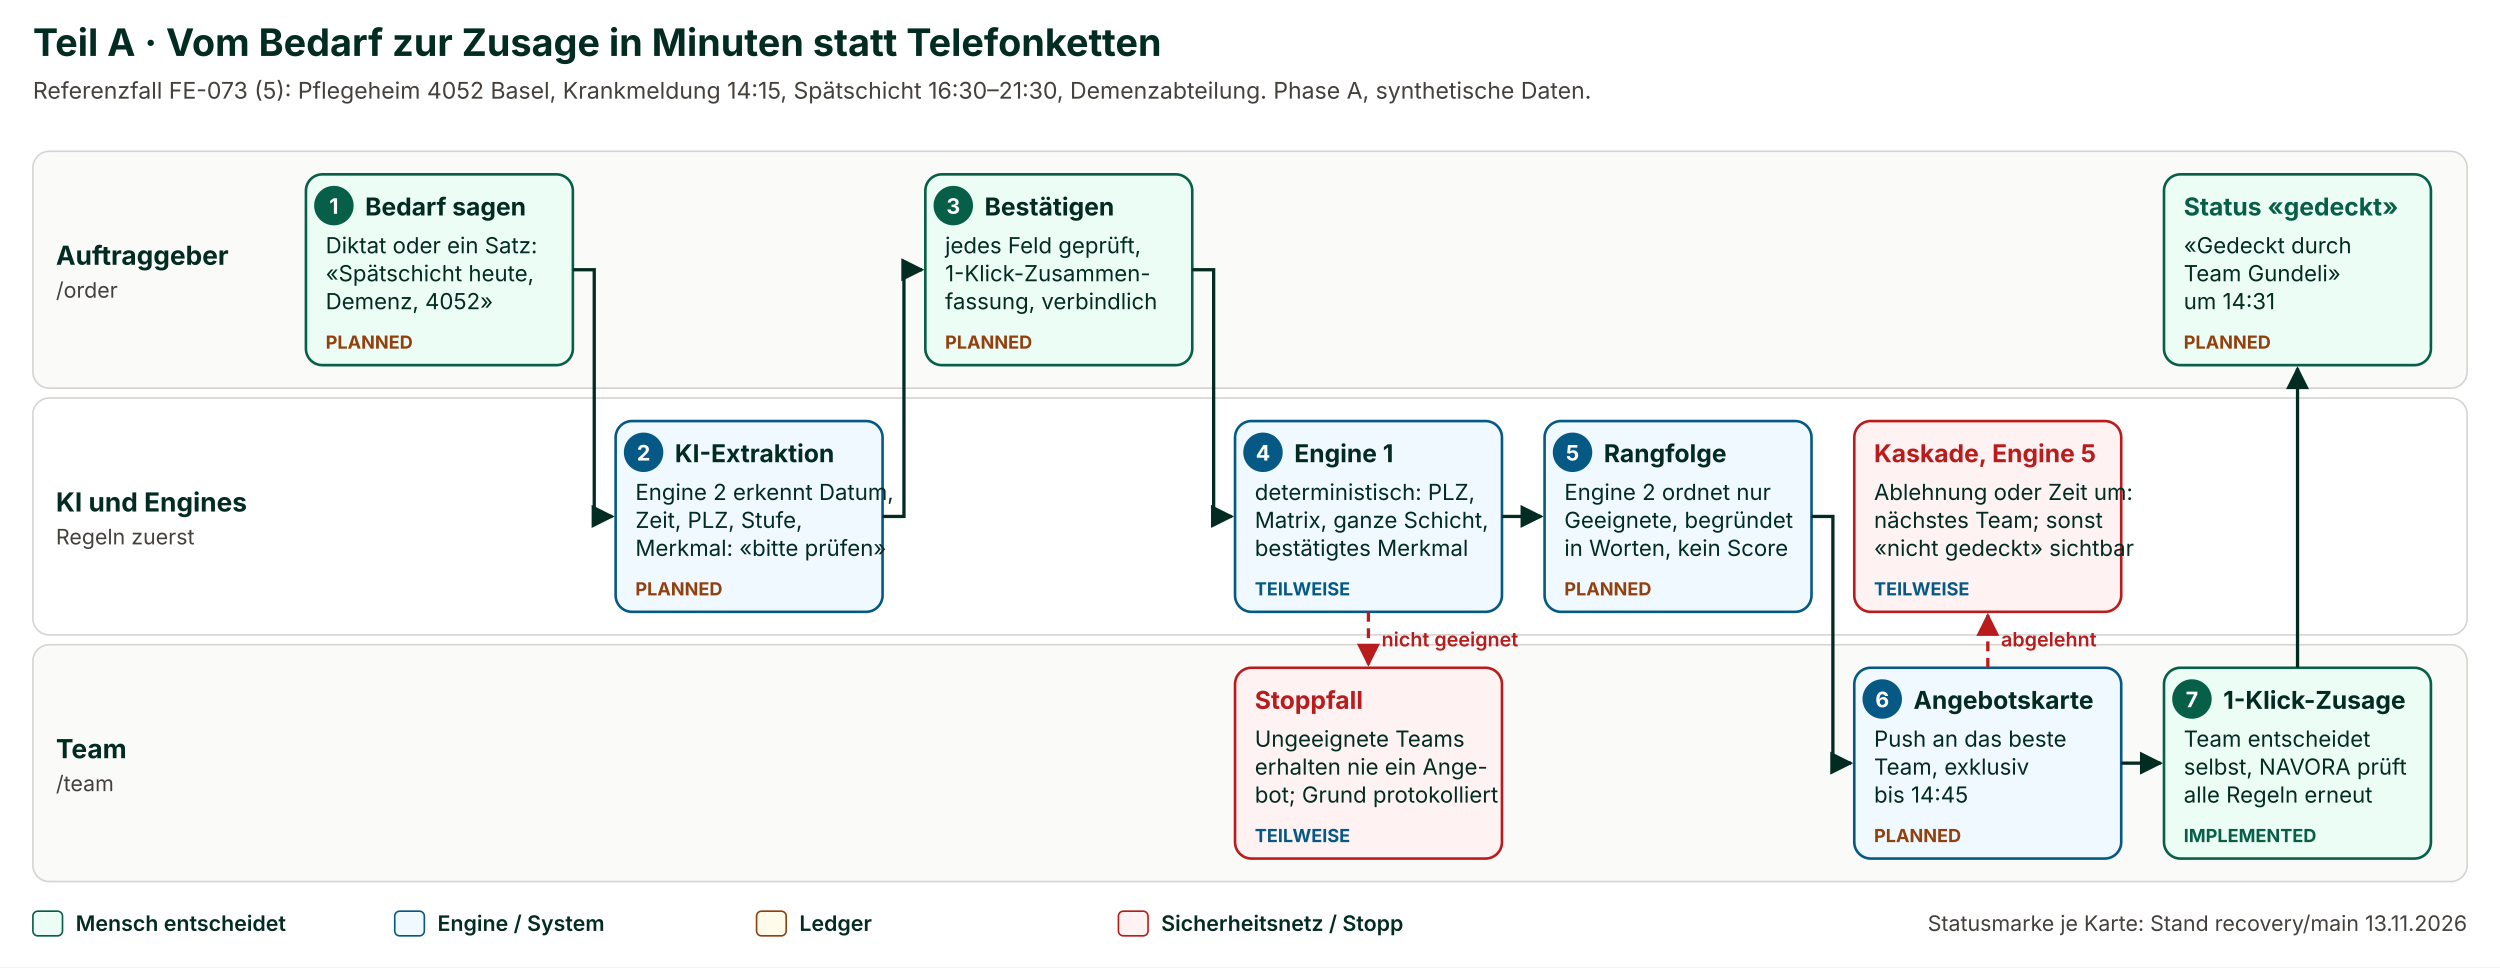
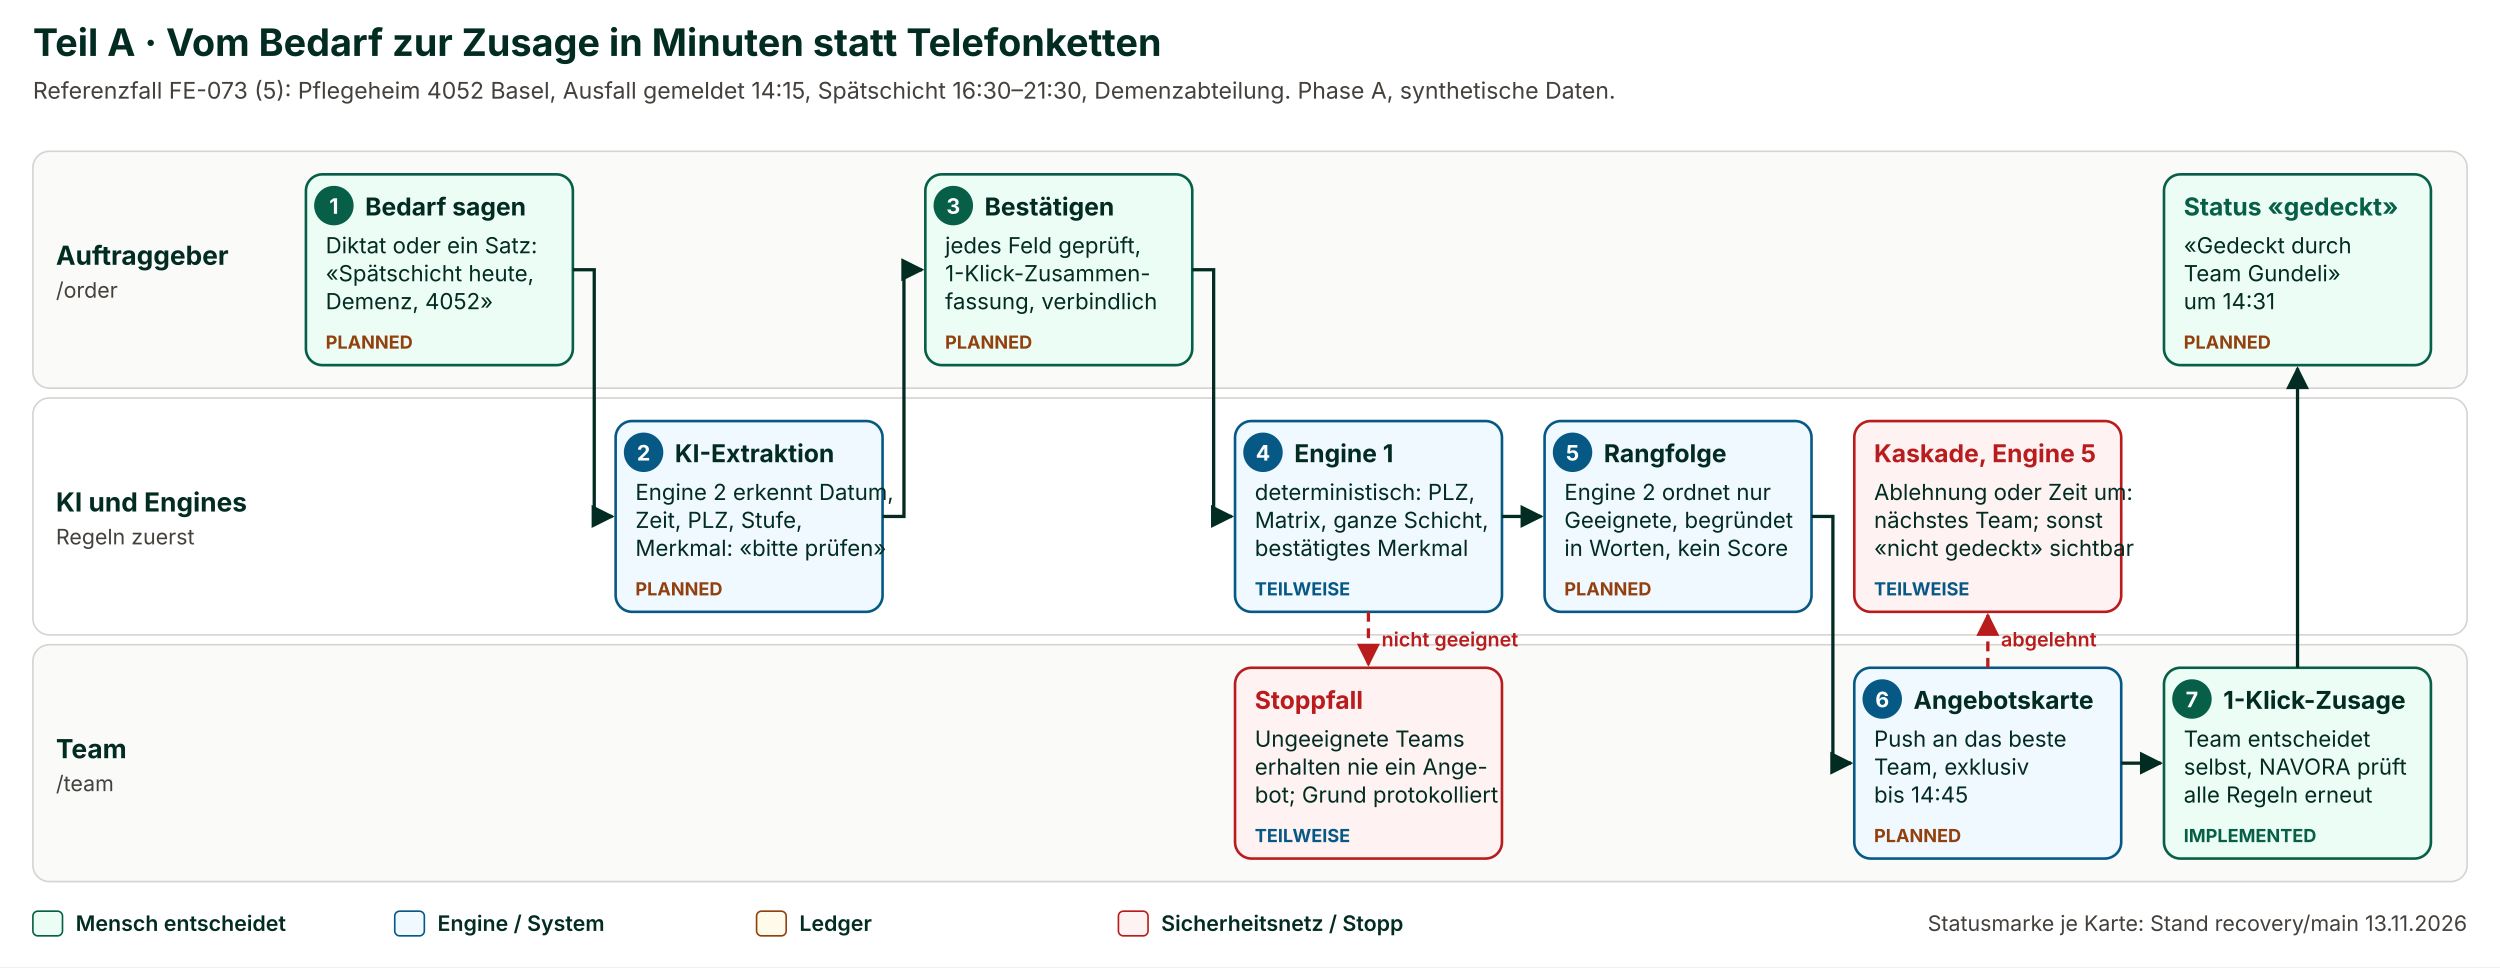
<svg xmlns="http://www.w3.org/2000/svg" viewBox="0 0 1520 588" width="1520" height="588" font-family="Inter, Arial, sans-serif">
  <defs>
    <marker id="ah" viewBox="0 0 10 10" refX="9" refY="5" markerWidth="7" markerHeight="7" orient="auto-start-reverse">
      <path d="M0 0 L10 5 L0 10 z" fill="context-stroke" />
    </marker>
  </defs>
  <rect width="1520" height="588" fill="#ffffff" />
  <text x="20.0" y="34.0" font-size="23" font-weight="700" fill="#022c22" text-anchor="start">Teil A · Vom Bedarf zur Zusage in Minuten statt Telefonketten</text>
-   <text x="20.0" y="60.0" font-size="14" font-weight="400" fill="#44403c" text-anchor="start">Referenzfall FE-073 (5): Pflegeheim 4052 Basel, Krankmeldung 14:15, Spätschicht 16:30–21:30, Demenzabteilung. Phase A, synthetische Daten.</text>
+   <text x="20.0" y="60.0" font-size="14" font-weight="400" fill="#44403c" text-anchor="start">Referenzfall FE-073 (5): Pflegeheim 4052 Basel, Ausfall gemeldet 14:15, Spätschicht 16:30–21:30, Demenzabteilung. Phase A, synthetische Daten.</text>
  <rect x="20" y="92" width="1480" height="144" rx="10" fill="#fafaf9" stroke="#d6d3d1" />
  <text x="34.0" y="161.0" font-size="16" font-weight="700" fill="#022c22" text-anchor="start">Auftraggeber</text>
  <text x="34.0" y="181.0" font-size="13" font-weight="400" fill="#44403c" text-anchor="start">/order</text>
  <rect x="20" y="242" width="1480" height="144" rx="10" fill="#ffffff" stroke="#d6d3d1" />
  <text x="34.0" y="311.0" font-size="16" font-weight="700" fill="#022c22" text-anchor="start">KI und Engines</text>
  <text x="34.0" y="331.0" font-size="13" font-weight="400" fill="#44403c" text-anchor="start">Regeln zuerst</text>
  <rect x="20" y="392" width="1480" height="144" rx="10" fill="#fafaf9" stroke="#d6d3d1" />
  <text x="34.0" y="461.0" font-size="16" font-weight="700" fill="#022c22" text-anchor="start">Team</text>
  <text x="34.0" y="481.0" font-size="13" font-weight="400" fill="#44403c" text-anchor="start">/team</text>
  <rect x="186.0" y="106.0" width="162.3" height="116" rx="10" fill="#ecfdf5" stroke="#065f46" stroke-width="1.6" />
  <circle cx="203.0" cy="125.0" r="12" fill="#065f46" />
  <text x="203.0" y="130.0" font-size="13" font-weight="700" fill="#ffffff" text-anchor="middle">1</text>
  <text x="222.0" y="131.0" font-size="15" font-weight="700" fill="#022c22" text-anchor="start">Bedarf sagen</text>
  <text x="198.0" y="154.0" font-size="13.5" font-weight="400" fill="#022c22" text-anchor="start">Diktat oder ein Satz:</text>
  <text x="198.0" y="171.0" font-size="13.5" font-weight="400" fill="#022c22" text-anchor="start">«Spätschicht heute,</text>
  <text x="198.0" y="188.0" font-size="13.5" font-weight="400" fill="#022c22" text-anchor="start">Demenz, 4052»</text>
  <text x="198.0" y="212.0" font-size="11" font-weight="700" fill="#92400e" text-anchor="start">PLANNED</text>
  <rect x="374.3" y="256.0" width="162.3" height="116" rx="10" fill="#f0f9ff" stroke="#075985" stroke-width="1.6" />
  <circle cx="391.3" cy="275.0" r="12" fill="#075985" />
  <text x="391.3" y="280.0" font-size="13" font-weight="700" fill="#ffffff" text-anchor="middle">2</text>
  <text x="410.3" y="281.0" font-size="15" font-weight="700" fill="#022c22" text-anchor="start">KI-Extraktion</text>
  <text x="386.3" y="304.0" font-size="13.5" font-weight="400" fill="#022c22" text-anchor="start">Engine 2 erkennt Datum,</text>
  <text x="386.3" y="321.0" font-size="13.5" font-weight="400" fill="#022c22" text-anchor="start">Zeit, PLZ, Stufe,</text>
  <text x="386.3" y="338.0" font-size="13.5" font-weight="400" fill="#022c22" text-anchor="start">Merkmal: «bitte prüfen»</text>
  <text x="386.3" y="362.0" font-size="11" font-weight="700" fill="#92400e" text-anchor="start">PLANNED</text>
  <rect x="562.6" y="106.0" width="162.3" height="116" rx="10" fill="#ecfdf5" stroke="#065f46" stroke-width="1.6" />
  <circle cx="579.6" cy="125.0" r="12" fill="#065f46" />
  <text x="579.6" y="130.0" font-size="13" font-weight="700" fill="#ffffff" text-anchor="middle">3</text>
  <text x="598.6" y="131.0" font-size="15" font-weight="700" fill="#022c22" text-anchor="start">Bestätigen</text>
  <text x="574.6" y="154.0" font-size="13.5" font-weight="400" fill="#022c22" text-anchor="start">jedes Feld geprüft,</text>
  <text x="574.6" y="171.0" font-size="13.5" font-weight="400" fill="#022c22" text-anchor="start">1-Klick-Zusammen-</text>
  <text x="574.6" y="188.0" font-size="13.5" font-weight="400" fill="#022c22" text-anchor="start">fassung, verbindlich</text>
  <text x="574.6" y="212.0" font-size="11" font-weight="700" fill="#92400e" text-anchor="start">PLANNED</text>
  <rect x="750.9" y="256.0" width="162.3" height="116" rx="10" fill="#f0f9ff" stroke="#075985" stroke-width="1.6" />
  <circle cx="767.9" cy="275.0" r="12" fill="#075985" />
  <text x="767.9" y="280.0" font-size="13" font-weight="700" fill="#ffffff" text-anchor="middle">4</text>
  <text x="786.9" y="281.0" font-size="15" font-weight="700" fill="#022c22" text-anchor="start">Engine 1</text>
  <text x="762.9" y="304.0" font-size="13.5" font-weight="400" fill="#022c22" text-anchor="start">deterministisch: PLZ,</text>
  <text x="762.9" y="321.0" font-size="13.5" font-weight="400" fill="#022c22" text-anchor="start">Matrix, ganze Schicht,</text>
  <text x="762.9" y="338.0" font-size="13.5" font-weight="400" fill="#022c22" text-anchor="start">bestätigtes Merkmal</text>
  <text x="762.9" y="362.0" font-size="11" font-weight="700" fill="#075985" text-anchor="start">TEILWEISE</text>
  <rect x="750.9" y="406.0" width="162.3" height="116" rx="10" fill="#fef2f2" stroke="#b91c1c" stroke-width="1.6" />
  <text x="762.9" y="431.0" font-size="15" font-weight="700" fill="#b91c1c" text-anchor="start">Stoppfall</text>
  <text x="762.9" y="454.0" font-size="13.5" font-weight="400" fill="#022c22" text-anchor="start">Ungeeignete Teams</text>
  <text x="762.9" y="471.0" font-size="13.5" font-weight="400" fill="#022c22" text-anchor="start">erhalten nie ein Ange-</text>
  <text x="762.9" y="488.0" font-size="13.5" font-weight="400" fill="#022c22" text-anchor="start">bot; Grund protokolliert</text>
  <text x="762.9" y="512.0" font-size="11" font-weight="700" fill="#075985" text-anchor="start">TEILWEISE</text>
  <rect x="939.1" y="256.0" width="162.3" height="116" rx="10" fill="#f0f9ff" stroke="#075985" stroke-width="1.6" />
  <circle cx="956.1" cy="275.0" r="12" fill="#075985" />
  <text x="956.1" y="280.0" font-size="13" font-weight="700" fill="#ffffff" text-anchor="middle">5</text>
  <text x="975.1" y="281.0" font-size="15" font-weight="700" fill="#022c22" text-anchor="start">Rangfolge</text>
  <text x="951.1" y="304.0" font-size="13.5" font-weight="400" fill="#022c22" text-anchor="start">Engine 2 ordnet nur</text>
  <text x="951.1" y="321.0" font-size="13.5" font-weight="400" fill="#022c22" text-anchor="start">Geeignete, begründet</text>
  <text x="951.1" y="338.0" font-size="13.5" font-weight="400" fill="#022c22" text-anchor="start">in Worten, kein Score</text>
  <text x="951.1" y="362.0" font-size="11" font-weight="700" fill="#92400e" text-anchor="start">PLANNED</text>
  <rect x="1127.4" y="406.0" width="162.3" height="116" rx="10" fill="#f0f9ff" stroke="#075985" stroke-width="1.6" />
  <circle cx="1144.4" cy="425.0" r="12" fill="#075985" />
  <text x="1144.4" y="430.0" font-size="13" font-weight="700" fill="#ffffff" text-anchor="middle">6</text>
  <text x="1163.4" y="431.0" font-size="15" font-weight="700" fill="#022c22" text-anchor="start">Angebotskarte</text>
  <text x="1139.4" y="454.0" font-size="13.5" font-weight="400" fill="#022c22" text-anchor="start">Push an das beste</text>
  <text x="1139.4" y="471.0" font-size="13.5" font-weight="400" fill="#022c22" text-anchor="start">Team, exklusiv</text>
  <text x="1139.4" y="488.0" font-size="13.5" font-weight="400" fill="#022c22" text-anchor="start">bis 14:45</text>
  <text x="1139.4" y="512.0" font-size="11" font-weight="700" fill="#92400e" text-anchor="start">PLANNED</text>
  <rect x="1127.4" y="256.0" width="162.3" height="116" rx="10" fill="#fef2f2" stroke="#b91c1c" stroke-width="1.6" />
  <text x="1139.4" y="281.0" font-size="15" font-weight="700" fill="#b91c1c" text-anchor="start">Kaskade, Engine 5</text>
  <text x="1139.4" y="304.0" font-size="13.5" font-weight="400" fill="#022c22" text-anchor="start">Ablehnung oder Zeit um:</text>
  <text x="1139.4" y="321.0" font-size="13.5" font-weight="400" fill="#022c22" text-anchor="start">nächstes Team; sonst</text>
  <text x="1139.4" y="338.0" font-size="13.5" font-weight="400" fill="#022c22" text-anchor="start">«nicht gedeckt» sichtbar</text>
  <text x="1139.4" y="362.0" font-size="11" font-weight="700" fill="#075985" text-anchor="start">TEILWEISE</text>
  <rect x="1315.7" y="406.0" width="162.3" height="116" rx="10" fill="#ecfdf5" stroke="#065f46" stroke-width="1.6" />
  <circle cx="1332.7" cy="425.0" r="12" fill="#065f46" />
  <text x="1332.7" y="430.0" font-size="13" font-weight="700" fill="#ffffff" text-anchor="middle">7</text>
  <text x="1351.7" y="431.0" font-size="15" font-weight="700" fill="#022c22" text-anchor="start">1-Klick-Zusage</text>
  <text x="1327.7" y="454.0" font-size="13.5" font-weight="400" fill="#022c22" text-anchor="start">Team entscheidet</text>
  <text x="1327.7" y="471.0" font-size="13.5" font-weight="400" fill="#022c22" text-anchor="start">selbst, NAVORA prüft</text>
  <text x="1327.7" y="488.0" font-size="13.5" font-weight="400" fill="#022c22" text-anchor="start">alle Regeln erneut</text>
  <text x="1327.7" y="512.0" font-size="11" font-weight="700" fill="#065f46" text-anchor="start">IMPLEMENTED</text>
  <rect x="1315.7" y="106.0" width="162.3" height="116" rx="10" fill="#ecfdf5" stroke="#065f46" stroke-width="1.6" />
  <text x="1327.7" y="131.0" font-size="15" font-weight="700" fill="#065f46" text-anchor="start">Status «gedeckt»</text>
  <text x="1327.7" y="154.0" font-size="13.5" font-weight="400" fill="#022c22" text-anchor="start">«Gedeckt durch</text>
  <text x="1327.7" y="171.0" font-size="13.5" font-weight="400" fill="#022c22" text-anchor="start">Team Gundeli»</text>
  <text x="1327.7" y="188.0" font-size="13.5" font-weight="400" fill="#022c22" text-anchor="start">um 14:31</text>
  <text x="1327.7" y="212.0" font-size="11" font-weight="700" fill="#92400e" text-anchor="start">PLANNED</text>
  <path d="M348.3 164.0 L361.3 164.0 L361.3 314.0 L372.3 314.0" fill="none" stroke="#022c22" stroke-width="2" marker-end="url(#ah)" />
  <path d="M536.6 314.0 L549.6 314.0 L549.6 164.0 L560.6 164.0" fill="none" stroke="#022c22" stroke-width="2" marker-end="url(#ah)" />
  <path d="M724.9 164.0 L737.9 164.0 L737.9 314.0 L748.9 314.0" fill="none" stroke="#022c22" stroke-width="2" marker-end="url(#ah)" />
  <path d="M832.0 372.0 L832.0 404.0" fill="none" stroke="#b91c1c" stroke-width="2" stroke-dasharray="6 4" marker-end="url(#ah)" />
  <text x="840.0" y="393.0" font-size="12" font-weight="600" fill="#b91c1c" text-anchor="start">nicht geeignet</text>
  <path d="M913.1 314.0 L937.1 314.0" fill="none" stroke="#022c22" stroke-width="2" marker-end="url(#ah)" />
  <path d="M1101.4 314.0 L1114.4 314.0 L1114.4 464.0 L1125.4 464.0" fill="none" stroke="#022c22" stroke-width="2" marker-end="url(#ah)" />
  <path d="M1208.6 406.0 L1208.6 374.0" fill="none" stroke="#b91c1c" stroke-width="2" stroke-dasharray="6 4" marker-end="url(#ah)" />
  <text x="1216.6" y="393.0" font-size="12" font-weight="600" fill="#b91c1c" text-anchor="start">abgelehnt</text>
  <path d="M1289.7 464.0 L1313.7 464.0" fill="none" stroke="#022c22" stroke-width="2" marker-end="url(#ah)" />
  <path d="M1396.9 406.0 L1396.9 224.0" fill="none" stroke="#022c22" stroke-width="2" marker-end="url(#ah)" />
  <rect x="20" y="554" width="18" height="15" rx="3" fill="#ecfdf5" stroke="#065f46" />
  <text x="46.0" y="566.0" font-size="13" font-weight="600" fill="#022c22" text-anchor="start">Mensch entscheidet</text>
  <rect x="240" y="554" width="18" height="15" rx="3" fill="#f0f9ff" stroke="#075985" />
  <text x="266.0" y="566.0" font-size="13" font-weight="600" fill="#022c22" text-anchor="start">Engine / System</text>
  <rect x="460" y="554" width="18" height="15" rx="3" fill="#fffbeb" stroke="#92400e" />
  <text x="486.0" y="566.0" font-size="13" font-weight="600" fill="#022c22" text-anchor="start">Ledger</text>
  <rect x="680" y="554" width="18" height="15" rx="3" fill="#fef2f2" stroke="#b91c1c" />
  <text x="706.0" y="566.0" font-size="13" font-weight="600" fill="#022c22" text-anchor="start">Sicherheitsnetz / Stopp</text>
  <text x="1500.0" y="566.0" font-size="13" font-weight="400" fill="#44403c" text-anchor="end">Statusmarke je Karte: Stand recovery/main 13.11.2026</text>
</svg>
